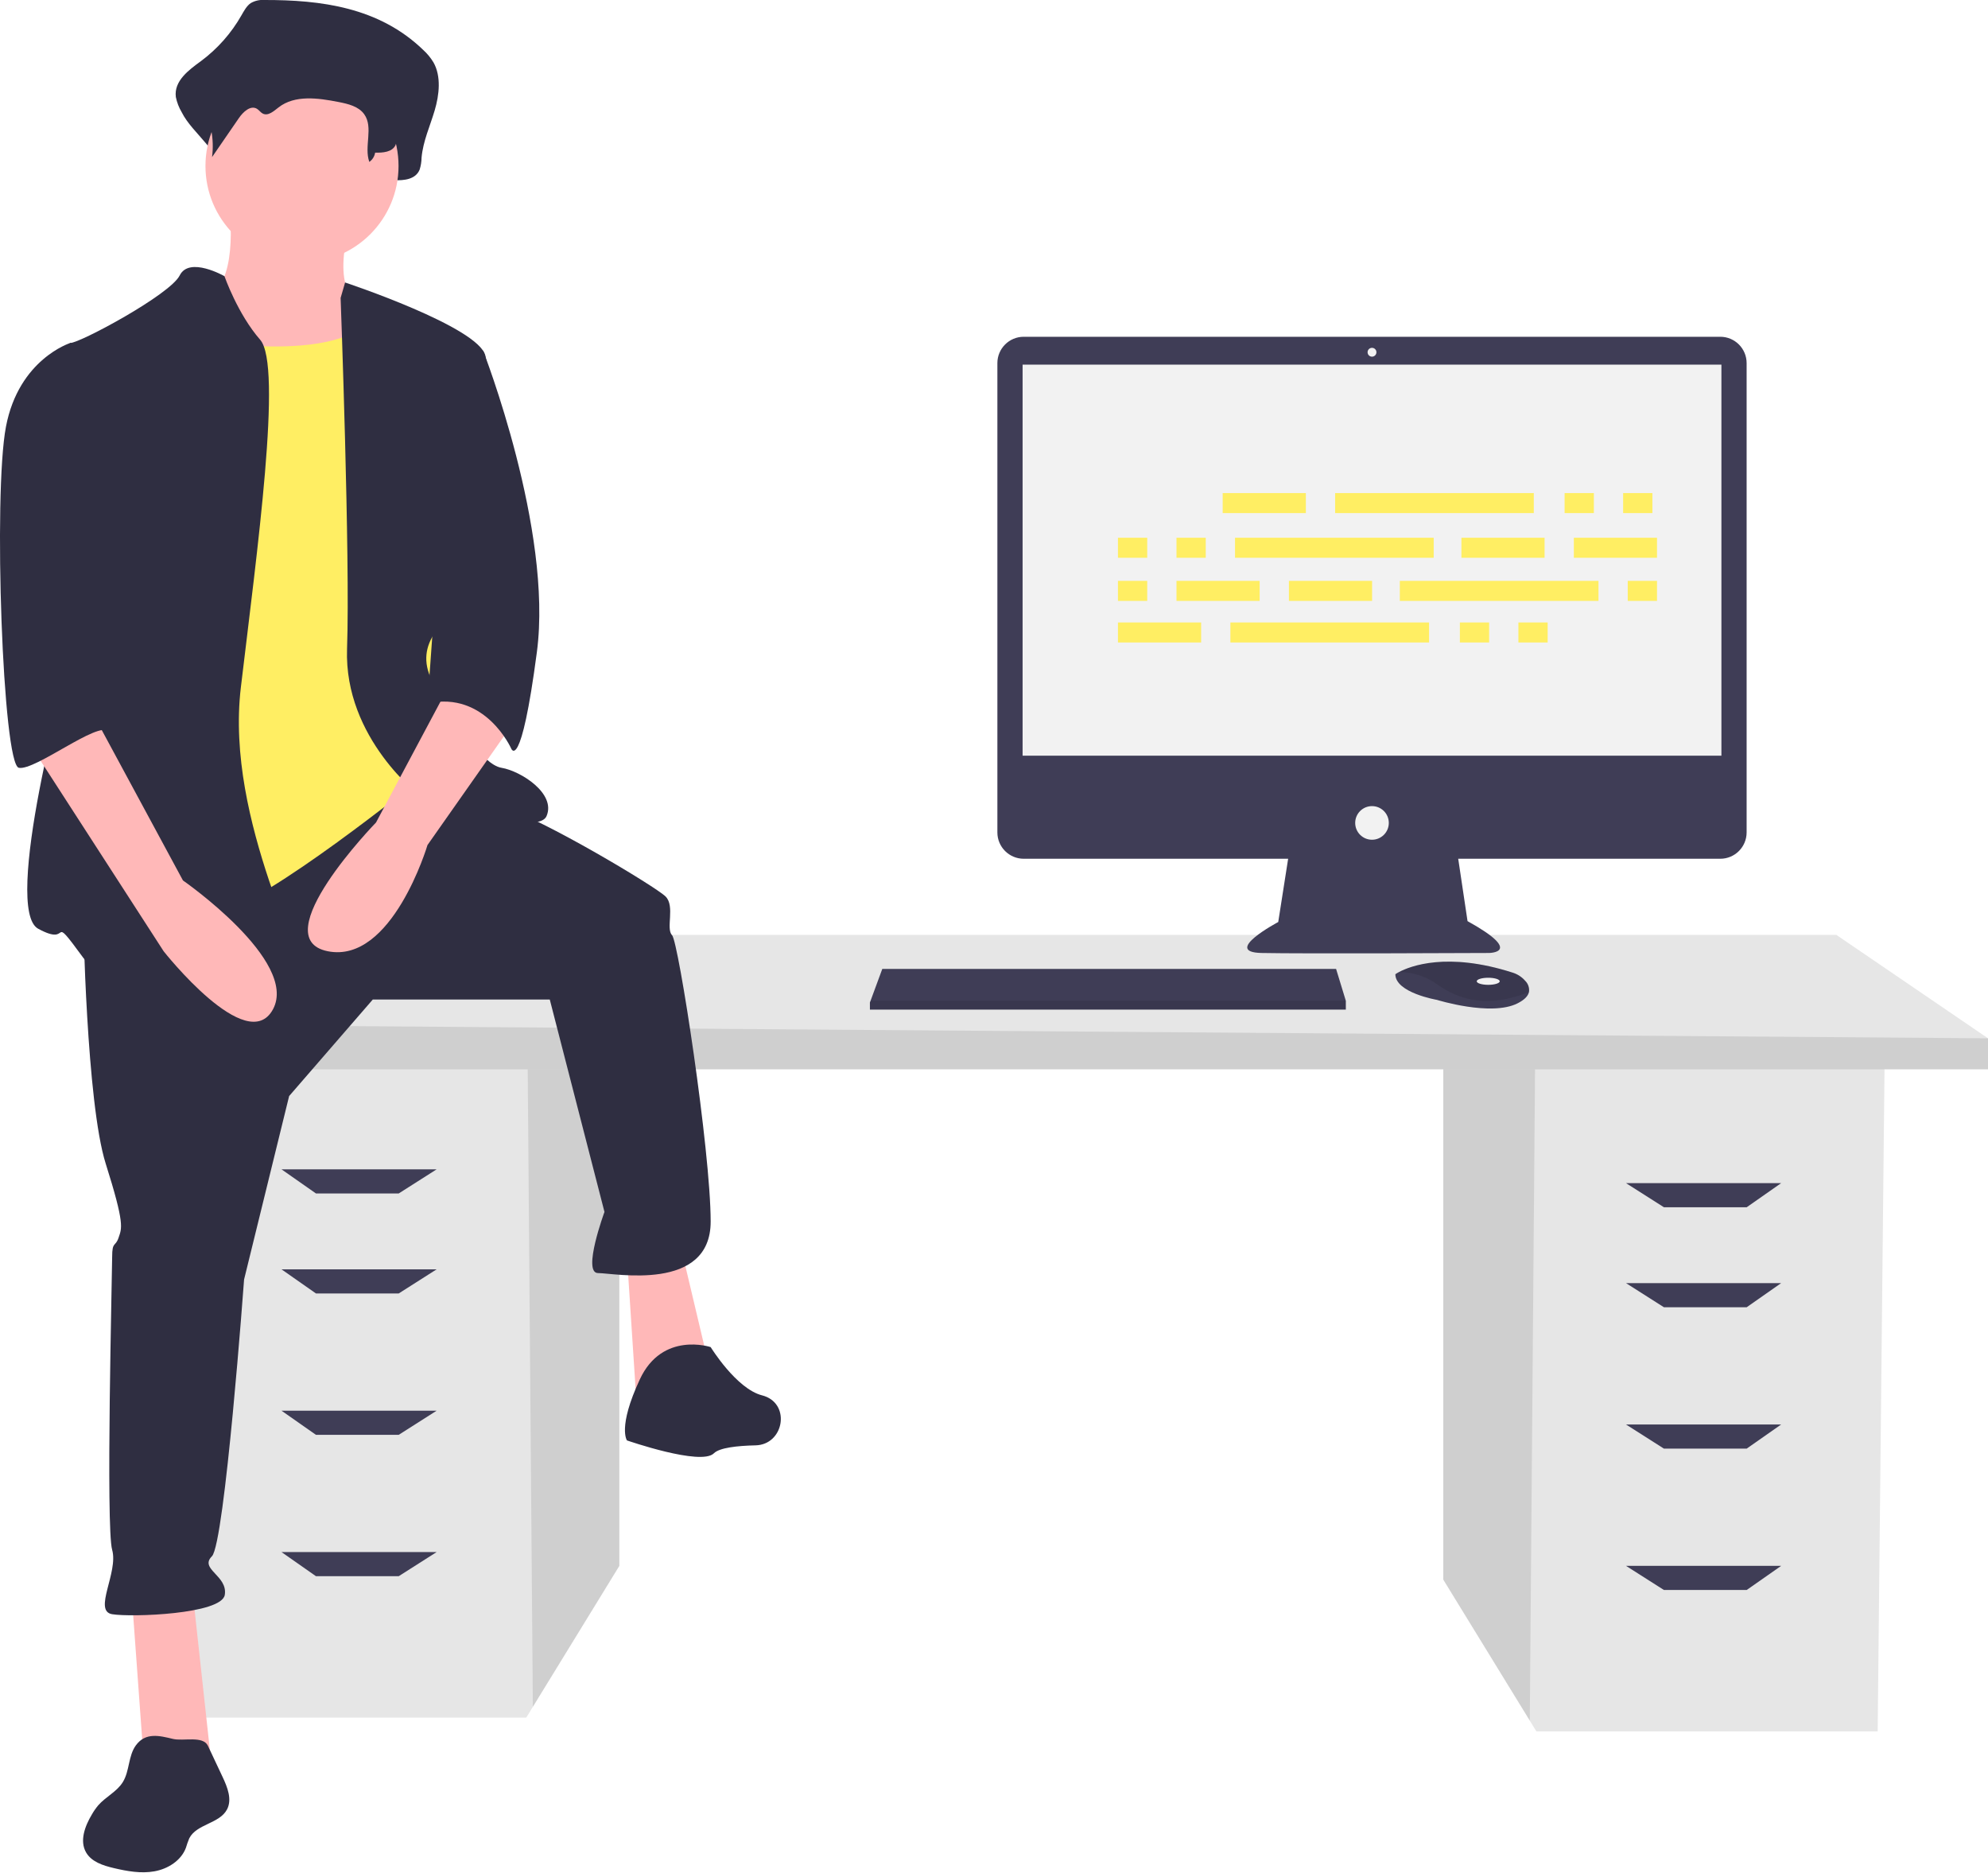
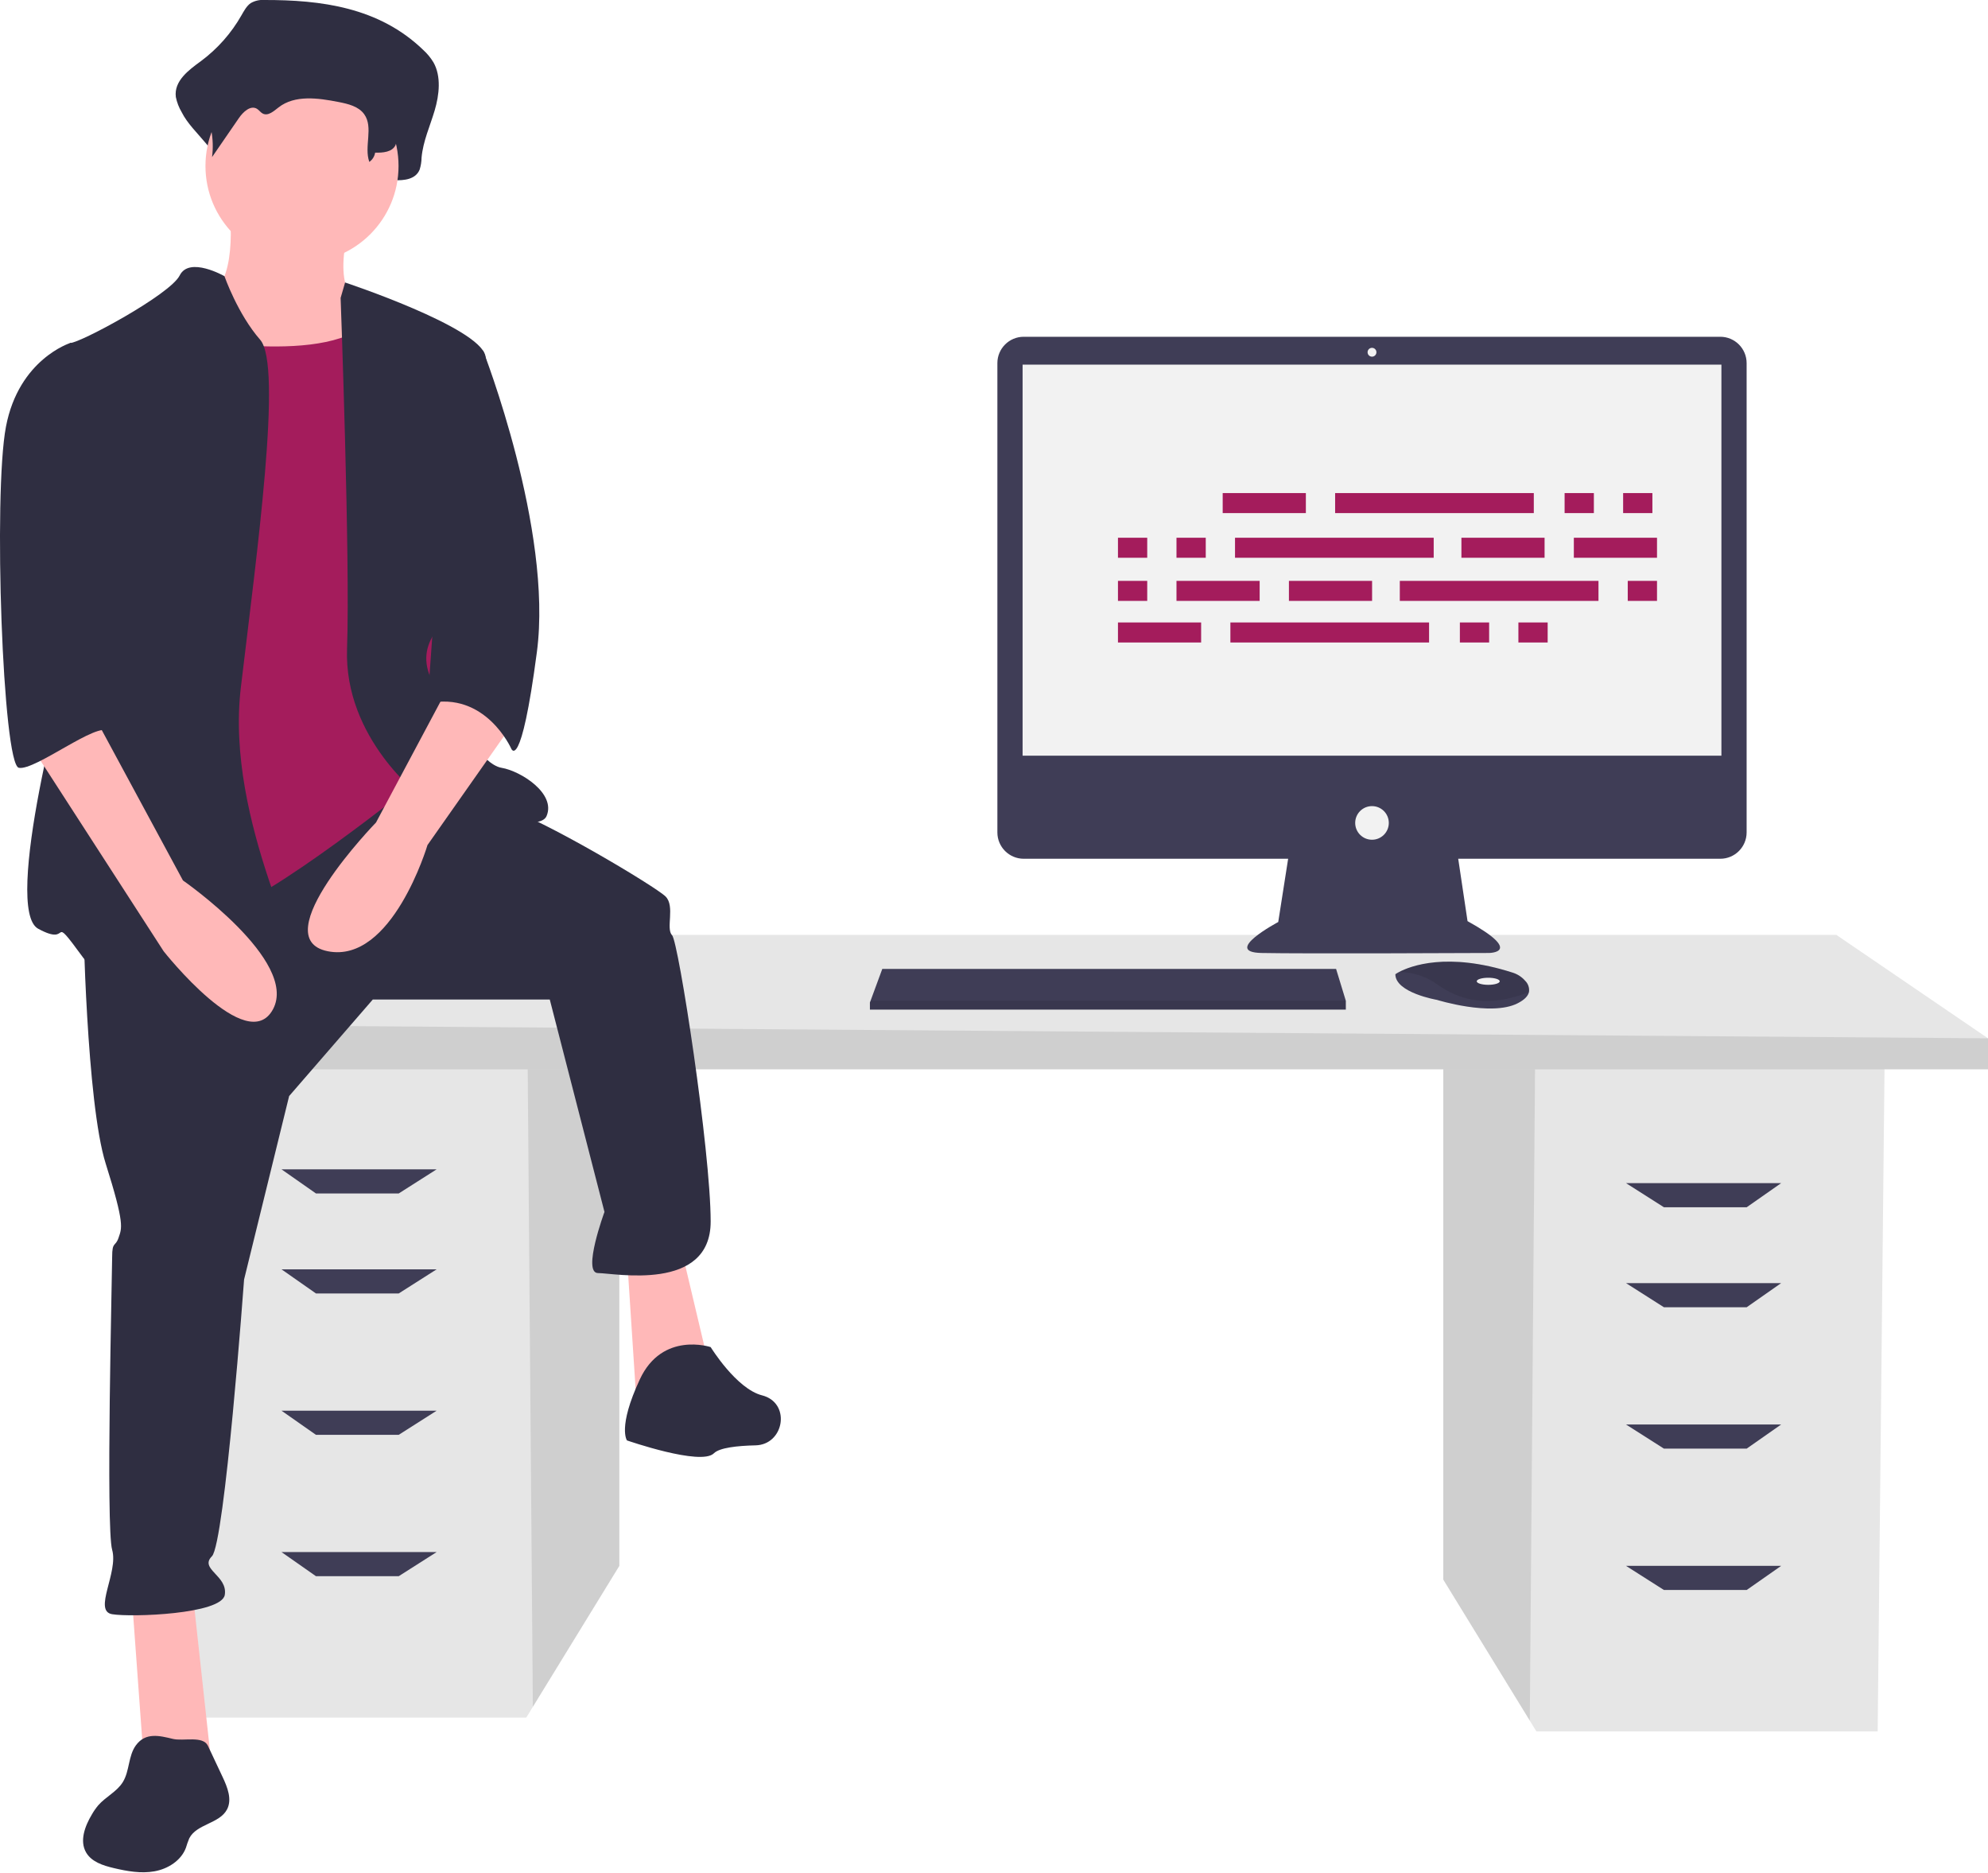
<svg xmlns="http://www.w3.org/2000/svg" id="b52d7e2d-d80f-4111-b6ed-d15502ee1edd" data-name="Layer 1" width="711.188" height="669.683" viewBox="0 0 711.188 669.683">
  <polygon points="516.326 380.018 516.326 565.013 547.27 615.443 549.625 619.279 671.722 619.279 674.189 380.018 516.326 380.018" fill="#e6e6e6" />
  <polygon points="516.326 380.018 516.326 565.013 547.27 615.443 549.169 380.018 516.326 380.018" opacity="0.1" />
  <polygon points="221.566 375.084 221.566 560.08 190.622 610.51 188.267 614.345 66.17 614.345 63.703 375.084 221.566 375.084" fill="#e6e6e6" />
  <polygon points="221.566 375.084 221.566 560.08 190.622 610.51 188.723 375.084 221.566 375.084" opacity="0.1" />
  <polygon points="711.188 371.385 711.188 382.484 47.67 382.484 47.67 366.451 109.335 334.385 656.923 334.385 711.188 371.385" fill="#e6e6e6" />
  <polygon points="711.188 371.385 711.188 382.484 47.67 382.484 47.67 366.451 711.188 371.385" opacity="0.1" />
  <polygon points="142.635 426.883 113.035 426.883 100.702 418.25 156.201 418.25 142.635 426.883" fill="#3f3d56" />
  <polygon points="142.635 462.649 113.035 462.649 100.702 454.016 156.201 454.016 142.635 462.649" fill="#3f3d56" />
  <polygon points="142.635 513.215 113.035 513.215 100.702 504.581 156.201 504.581 142.635 513.215" fill="#3f3d56" />
  <polygon points="142.635 563.78 113.035 563.78 100.702 555.147 156.201 555.147 142.635 563.78" fill="#3f3d56" />
  <polygon points="595.257 431.816 624.857 431.816 637.19 423.183 581.691 423.183 595.257 431.816" fill="#3f3d56" />
  <polygon points="595.257 467.582 624.857 467.582 637.19 458.949 581.691 458.949 595.257 467.582" fill="#3f3d56" />
  <polygon points="595.257 518.148 624.857 518.148 637.19 509.515 581.691 509.515 595.257 518.148" fill="#3f3d56" />
  <polygon points="595.257 568.713 624.857 568.713 637.19 560.08 581.691 560.08 595.257 568.713" fill="#3f3d56" />
  <path d="M859.82,235.615H610.634a9.423,9.423,0,0,0-9.424,9.424V412.897a9.423,9.423,0,0,0,9.424,9.424h94.593l-3.544,22.626s-20.253,10.759-6.013,11.076,81.328,0,81.328,0,12.974,0-7.595-11.392l-3.334-22.31h93.75a9.423,9.423,0,0,0,9.424-9.424V245.039A9.423,9.423,0,0,0,859.82,235.615Z" transform="translate(-244.406 -115.1587)" fill="#3f3d56" />
  <rect x="365.823" y="130.424" width="249.996" height="139.871" fill="#f2f2f2" />
  <circle cx="490.821" cy="125.994" r="1.582" fill="#f2f2f2" />
  <circle cx="490.821" cy="294.346" r="6.013" fill="#f2f2f2" />
  <polygon points="481.452 357.952 481.452 361.117 311.202 361.117 311.202 358.585 311.436 357.952 315.632 346.56 477.971 346.56 481.452 357.952" fill="#3f3d56" />
  <path d="M791.376,470.013c-.31,1.326-1.481,2.725-4.127,4.047-9.493,4.747-28.797-1.266-28.797-1.266s-14.873-2.532-14.873-9.177a11.866,11.866,0,0,1,1.304-.775c3.991-2.112,17.225-7.322,40.691.221a9.786,9.786,0,0,1,4.46,2.923A4.667,4.667,0,0,1,791.376,470.013Z" transform="translate(-244.406 -115.1587)" fill="#3f3d56" />
  <path d="M791.376,470.013c-11.62,4.452-21.977,4.785-32.607-2.598a23.343,23.343,0,0,0-13.886-4.573c3.991-2.112,17.225-7.322,40.691.221a9.786,9.786,0,0,1,4.46,2.923A4.667,4.667,0,0,1,791.376,470.013Z" transform="translate(-244.406 -115.1587)" opacity="0.1" />
  <ellipse cx="532.4" cy="350.99" rx="4.114" ry="1.266" fill="#f2f2f2" />
  <polygon points="481.452 357.952 481.452 361.117 311.202 361.117 311.202 358.585 311.436 357.952 481.452 357.952" opacity="0.1" />
  <path d="M339.068,115.159a8.554,8.554,0,0,0-4.961,1.108c-1.476,1.011-2.406,2.782-3.356,4.429a52.986,52.986,0,0,1-14.434,16.305c-4.289,3.142-9.742,7.06-9.008,12.853a17.372,17.372,0,0,0,2.091,5.426c3.957,7.987,14.754,14.159,13.692,23.273,3.931-6.581-1.327-9.835,2.604-16.416,1.872-3.134,5.124-6.672,7.951-4.704.946.659,1.568,1.841,2.553,2.419,2.351,1.38,4.853-1.258,6.934-3.126,7.177-6.443,17.383-4.755,26.314-2.747,4.216.948,8.847,2.191,11.34,6.221,3.277,5.298-3.113,11.02-4.728,17.01a3.264,3.264,0,0,0,3.503,4.062c2.68-.264,5.854-.481,6.013-1.657,3.372.12,7.503-.262,8.947-3.772a14.762,14.762,0,0,0,.693-4.293c.53-5.897,3.033-11.277,4.691-16.89s2.379-12.191-.419-17.167a19.864,19.864,0,0,0-3.666-4.456C379.94,117.67,359.063,115.136,339.068,115.159Z" transform="translate(-244.406 -115.1587)" fill="#2f2e41" />
  <path d="M326.544,190.064s3.453,28.778-9.209,31.081,11.511,41.441,11.511,41.441l57.557,6.907-13.814-46.045s-9.209-3.453-3.453-26.476S326.544,190.064,326.544,190.064Z" transform="translate(-244.406 -115.1587)" fill="#ffb8b8" />
  <polygon points="47.028 569.318 51.633 632.631 75.806 632.631 68.9 569.318 47.028 569.318" fill="#ffb8b8" />
  <polygon points="224.303 449.6 227.756 502.552 254.233 491.041 243.872 447.298 224.303 449.6" fill="#ffb8b8" />
  <path d="M274.167,442.738s1.151,66.766,8.058,88.637,5.756,23.023,4.605,26.476-2.302,1.151-2.302,6.907-2.302,96.695,0,104.753-6.907,21.872,0,23.023,39.139,0,40.29-6.907-9.209-9.209-4.605-13.814,11.511-98.998,11.511-98.998l16.116-65.615,29.93-34.534H441.082l19.569,75.975s-8.058,21.872-2.302,21.872,40.29,6.907,40.29-18.418S487.127,451.947,484.825,449.645s1.151-10.36-2.302-13.814-43.743-27.627-58.708-32.232S387.857,393.515,387.857,393.515Z" transform="translate(-244.406 -115.1587)" fill="#2f2e41" />
  <path d="M498.639,596.991s-17.267-5.756-25.325,11.511-4.605,21.872-4.605,21.872,26.476,9.209,31.081,4.605c2.003-2.003,8.365-2.699,14.913-2.846,9.973-.224,12.626-14.333,3.207-17.619q-.421-.147-.853-.255C507.848,611.955,498.639,596.991,498.639,596.991Z" transform="translate(-244.406 -115.1587)" fill="#2f2e41" />
  <circle cx="108.038" cy="59.365" r="34.534" fill="#ffb8b8" />
-   <path d="M307.55,235.534s56.406,11.511,70.219-6.907,19.569,51.801,19.569,51.801l6.907,73.673-10.36,40.29s-54.103,43.743-71.37,47.197-43.743,5.756-43.743,5.756,8.058-127.776,8.058-130.078S307.55,235.534,307.55,235.534Z" transform="translate(-244.406 -115.1587)" fill="#ffee63" />
+   <path d="M307.55,235.534s56.406,11.511,70.219-6.907,19.569,51.801,19.569,51.801l6.907,73.673-10.36,40.29s-54.103,43.743-71.37,47.197-43.743,5.756-43.743,5.756,8.058-127.776,8.058-130.078S307.55,235.534,307.55,235.534Z" transform="translate(-244.406 -115.1587)" fill="#a41c5c" />
  <path d="M324.704,213.945s-12.55-7.189-16.003-.282S273.016,237.836,269.562,237.836s6.907,95.544,2.302,107.056S245.389,440.436,258.051,447.343s3.453-6.907,16.116,10.36,74.824,17.267,78.277,10.36-27.627-58.708-21.872-107.056,14.965-115.114,6.907-124.323S324.704,213.945,324.704,213.945Z" transform="translate(-244.406 -115.1587)" fill="#2f2e41" />
  <path d="M366.258,221.72l1.603-5.518s47.895,15.878,50.198,26.238,1.151,82.882-6.907,88.637-19.569,14.965-11.511,28.778,17.267,28.778,24.174,29.93,19.569,9.209,16.116,17.267-44.894-6.907-44.894-6.907-27.627-20.72-26.476-52.952S366.258,221.72,366.258,221.72Z" transform="translate(-244.406 -115.1587)" fill="#2f2e41" />
  <path d="M406.548,357.554l-27.627,51.801s-40.29,41.441-17.267,46.045,35.685-37.987,35.685-37.987l29.93-42.592Z" transform="translate(-244.406 -115.1587)" fill="#ffb8b8" />
  <path d="M340.75,124.195a7.838,7.838,0,0,0-4.039.783,9.413,9.413,0,0,0-2.732,3.131,39.773,39.773,0,0,1-11.75,11.524c-3.491,2.221-7.93,4.99-7.333,9.084a11.359,11.359,0,0,0,1.702,3.835,30.163,30.163,0,0,1,3.665,18.801l9.6-13.954c1.524-2.215,4.171-4.715,6.472-3.324.77.466,1.276,1.301,2.078,1.71,1.914.975,3.95-.889,5.644-2.21,5.842-4.554,14.15-3.361,21.421-1.942,3.432.67,7.202,1.549,9.231,4.397,3.372,4.733-.149,11.572,1.819,17.04a5.023,5.023,0,0,0,2.079-3.317c2.745.085,6.107-.185,7.283-2.666a9.188,9.188,0,0,0,.564-3.034c.432-4.168,2.469-7.971,3.819-11.938s1.937-8.616-.341-12.133a14.681,14.681,0,0,0-2.984-3.149C374.022,125.97,357.027,124.178,340.75,124.195Z" transform="translate(-244.406 -115.1587)" fill="#2f2e41" />
  <path d="M406.548,237.836l10.725,2.847s24.96,63.919,19.204,107.662-9.209,34.534-9.209,34.534-9.209-20.72-29.93-16.116Z" transform="translate(-244.406 -115.1587)" fill="#2f2e41" />
  <path d="M293.029,739.422c-2.776,3.772-2.219,9.165-4.678,13.151-2.131,3.455-6.148,5.267-8.814,8.329a22.326,22.326,0,0,0-2.266,3.26c-2.473,4.143-4.483,9.452-2.048,13.616,1.959,3.35,6.078,4.66,9.855,5.552,4.774,1.128,9.734,2.031,14.564,1.169s9.549-3.819,11.271-8.412a32.5,32.5,0,0,1,1.205-3.401c2.617-5.153,10.827-5.209,13.506-10.33,1.875-3.584.151-7.916-1.571-11.576l-5.261-11.177c-1.746-3.709-8.824-1.576-12.513-2.465C301.465,735.978,296.491,734.701,293.029,739.422Z" transform="translate(-244.406 -115.1587)" fill="#2f2e41" />
  <path d="M254.598,380.577l48.348,74.824s29.93,37.987,39.139,20.72-32.232-46.045-32.232-46.045L278.772,372.519Z" transform="translate(-244.406 -115.1587)" fill="#ffb8b8" />
  <path d="M278.772,240.138,269.562,237.836s-18.418,5.756-23.023,29.93-1.151,120.869,4.605,122.02,28.427-16.837,32.056-13.023-7.882-15.756-4.429-26.116S278.772,240.138,278.772,240.138Z" transform="translate(-244.406 -115.1587)" fill="#2f2e41" />
  <g id="f3c2397c-d780-4cc6-97d8-1503d8277a2c" data-name="Group 13">
-     <rect id="ad41612f-86f7-46b2-a964-3a5da7bcf3cf" data-name="Rectangle 55" x="437.407" y="176.363" width="29.752" height="7.163" fill="#ffee63" />
-     <rect id="b9a0b375-cc2a-4c59-8850-661af54e4f62" data-name="Rectangle 56" x="559.722" y="176.363" width="10.468" height="7.163" fill="#ffee63" />
-     <rect id="e174c2ab-9bc5-41ec-b37c-b06fbf8a9878" data-name="Rectangle 57" x="580.659" y="176.363" width="10.468" height="7.163" fill="#ffee63" />
-     <rect id="ba2479ac-4c7d-43b4-a028-73b1e20e4002" data-name="Rectangle 58" x="477.628" y="176.363" width="71.075" height="7.163" fill="#ffee63" />
-     <rect id="ac60ef86-00f2-480b-8171-28b6fdfc1958" data-name="Rectangle 59" x="399.941" y="222.644" width="29.752" height="7.163" fill="#ffee63" />
-     <rect id="b3d8298d-cd65-487a-8b19-4cee946356e7" data-name="Rectangle 60" x="522.256" y="222.644" width="10.468" height="7.163" fill="#ffee63" />
-     <rect id="ed27f15f-f0c4-4569-8330-a6688f8e356c" data-name="Rectangle 61" x="543.193" y="222.644" width="10.468" height="7.163" fill="#ffee63" />
-     <rect id="f685c005-adaf-4d60-acda-005b037d82a6" data-name="Rectangle 62" x="440.162" y="222.644" width="71.075" height="7.163" fill="#ffee63" />
-     <rect id="eca7c7fc-83f8-48ca-a588-6606db47af3f" data-name="Rectangle 63" x="522.807" y="192.341" width="29.752" height="7.163" fill="#ffee63" />
-     <rect id="a71b5b2f-f8b9-481d-a301-5e3357e5fe42" data-name="Rectangle 64" x="563.028" y="192.341" width="29.752" height="7.163" fill="#ffee63" />
-     <rect id="abb3a25a-f854-41fc-8391-e6ad9fbe2417" data-name="Rectangle 66" x="399.941" y="192.341" width="10.468" height="7.163" fill="#ffee63" />
-     <rect id="add2b425-b775-4eb5-9c25-8c4c14f957c9" data-name="Rectangle 67" x="420.878" y="192.341" width="10.468" height="7.163" fill="#ffee63" />
-     <rect id="b7159612-3b84-4b0b-a885-612eaab04c06" data-name="Rectangle 68" x="441.815" y="192.341" width="71.075" height="7.163" fill="#ffee63" />
-     <rect id="edfc7301-4de5-47dc-80e2-1ae2da982d6d" data-name="Rectangle 69" x="461.099" y="207.768" width="29.752" height="7.163" fill="#ffee63" />
-     <rect id="e1009f91-6275-4375-80fa-0d778e331fdc" data-name="Rectangle 70" x="420.878" y="207.768" width="29.752" height="7.163" fill="#ffee63" />
-     <rect id="a060fb9f-1f1a-4862-9a69-16dd49199e18" data-name="Rectangle 71" x="399.941" y="207.768" width="10.468" height="7.163" fill="#ffee63" />
-     <rect id="b6754d5f-104f-449c-b9a9-cf9ac82bf5fe" data-name="Rectangle 73" x="582.312" y="207.768" width="10.468" height="7.163" fill="#ffee63" />
-     <rect id="e6ed1ccd-2cfd-450f-a339-07df3a1ee6bb" data-name="Rectangle 74" x="500.768" y="207.768" width="71.075" height="7.163" fill="#ffee63" />
+     <rect id="ad41612f-86f7-46b2-a964-3a5da7bcf3cf" data-name="Rectangle 55" x="437.407" y="176.363" width="29.752" height="7.163" fill="#a41c5c" />
+     <rect id="b9a0b375-cc2a-4c59-8850-661af54e4f62" data-name="Rectangle 56" x="559.722" y="176.363" width="10.468" height="7.163" fill="#a41c5c" />
+     <rect id="e174c2ab-9bc5-41ec-b37c-b06fbf8a9878" data-name="Rectangle 57" x="580.659" y="176.363" width="10.468" height="7.163" fill="#a41c5c" />
+     <rect id="ba2479ac-4c7d-43b4-a028-73b1e20e4002" data-name="Rectangle 58" x="477.628" y="176.363" width="71.075" height="7.163" fill="#a41c5c" />
+     <rect id="ac60ef86-00f2-480b-8171-28b6fdfc1958" data-name="Rectangle 59" x="399.941" y="222.644" width="29.752" height="7.163" fill="#a41c5c" />
+     <rect id="b3d8298d-cd65-487a-8b19-4cee946356e7" data-name="Rectangle 60" x="522.256" y="222.644" width="10.468" height="7.163" fill="#a41c5c" />
+     <rect id="ed27f15f-f0c4-4569-8330-a6688f8e356c" data-name="Rectangle 61" x="543.193" y="222.644" width="10.468" height="7.163" fill="#a41c5c" />
+     <rect id="f685c005-adaf-4d60-acda-005b037d82a6" data-name="Rectangle 62" x="440.162" y="222.644" width="71.075" height="7.163" fill="#a41c5c" />
+     <rect id="eca7c7fc-83f8-48ca-a588-6606db47af3f" data-name="Rectangle 63" x="522.807" y="192.341" width="29.752" height="7.163" fill="#a41c5c" />
+     <rect id="a71b5b2f-f8b9-481d-a301-5e3357e5fe42" data-name="Rectangle 64" x="563.028" y="192.341" width="29.752" height="7.163" fill="#a41c5c" />
+     <rect id="abb3a25a-f854-41fc-8391-e6ad9fbe2417" data-name="Rectangle 66" x="399.941" y="192.341" width="10.468" height="7.163" fill="#a41c5c" />
+     <rect id="add2b425-b775-4eb5-9c25-8c4c14f957c9" data-name="Rectangle 67" x="420.878" y="192.341" width="10.468" height="7.163" fill="#a41c5c" />
+     <rect id="b7159612-3b84-4b0b-a885-612eaab04c06" data-name="Rectangle 68" x="441.815" y="192.341" width="71.075" height="7.163" fill="#a41c5c" />
+     <rect id="edfc7301-4de5-47dc-80e2-1ae2da982d6d" data-name="Rectangle 69" x="461.099" y="207.768" width="29.752" height="7.163" fill="#a41c5c" />
+     <rect id="e1009f91-6275-4375-80fa-0d778e331fdc" data-name="Rectangle 70" x="420.878" y="207.768" width="29.752" height="7.163" fill="#a41c5c" />
+     <rect id="a060fb9f-1f1a-4862-9a69-16dd49199e18" data-name="Rectangle 71" x="399.941" y="207.768" width="10.468" height="7.163" fill="#a41c5c" />
+     <rect id="b6754d5f-104f-449c-b9a9-cf9ac82bf5fe" data-name="Rectangle 73" x="582.312" y="207.768" width="10.468" height="7.163" fill="#a41c5c" />
+     <rect id="e6ed1ccd-2cfd-450f-a339-07df3a1ee6bb" data-name="Rectangle 74" x="500.768" y="207.768" width="71.075" height="7.163" fill="#a41c5c" />
  </g>
</svg>
